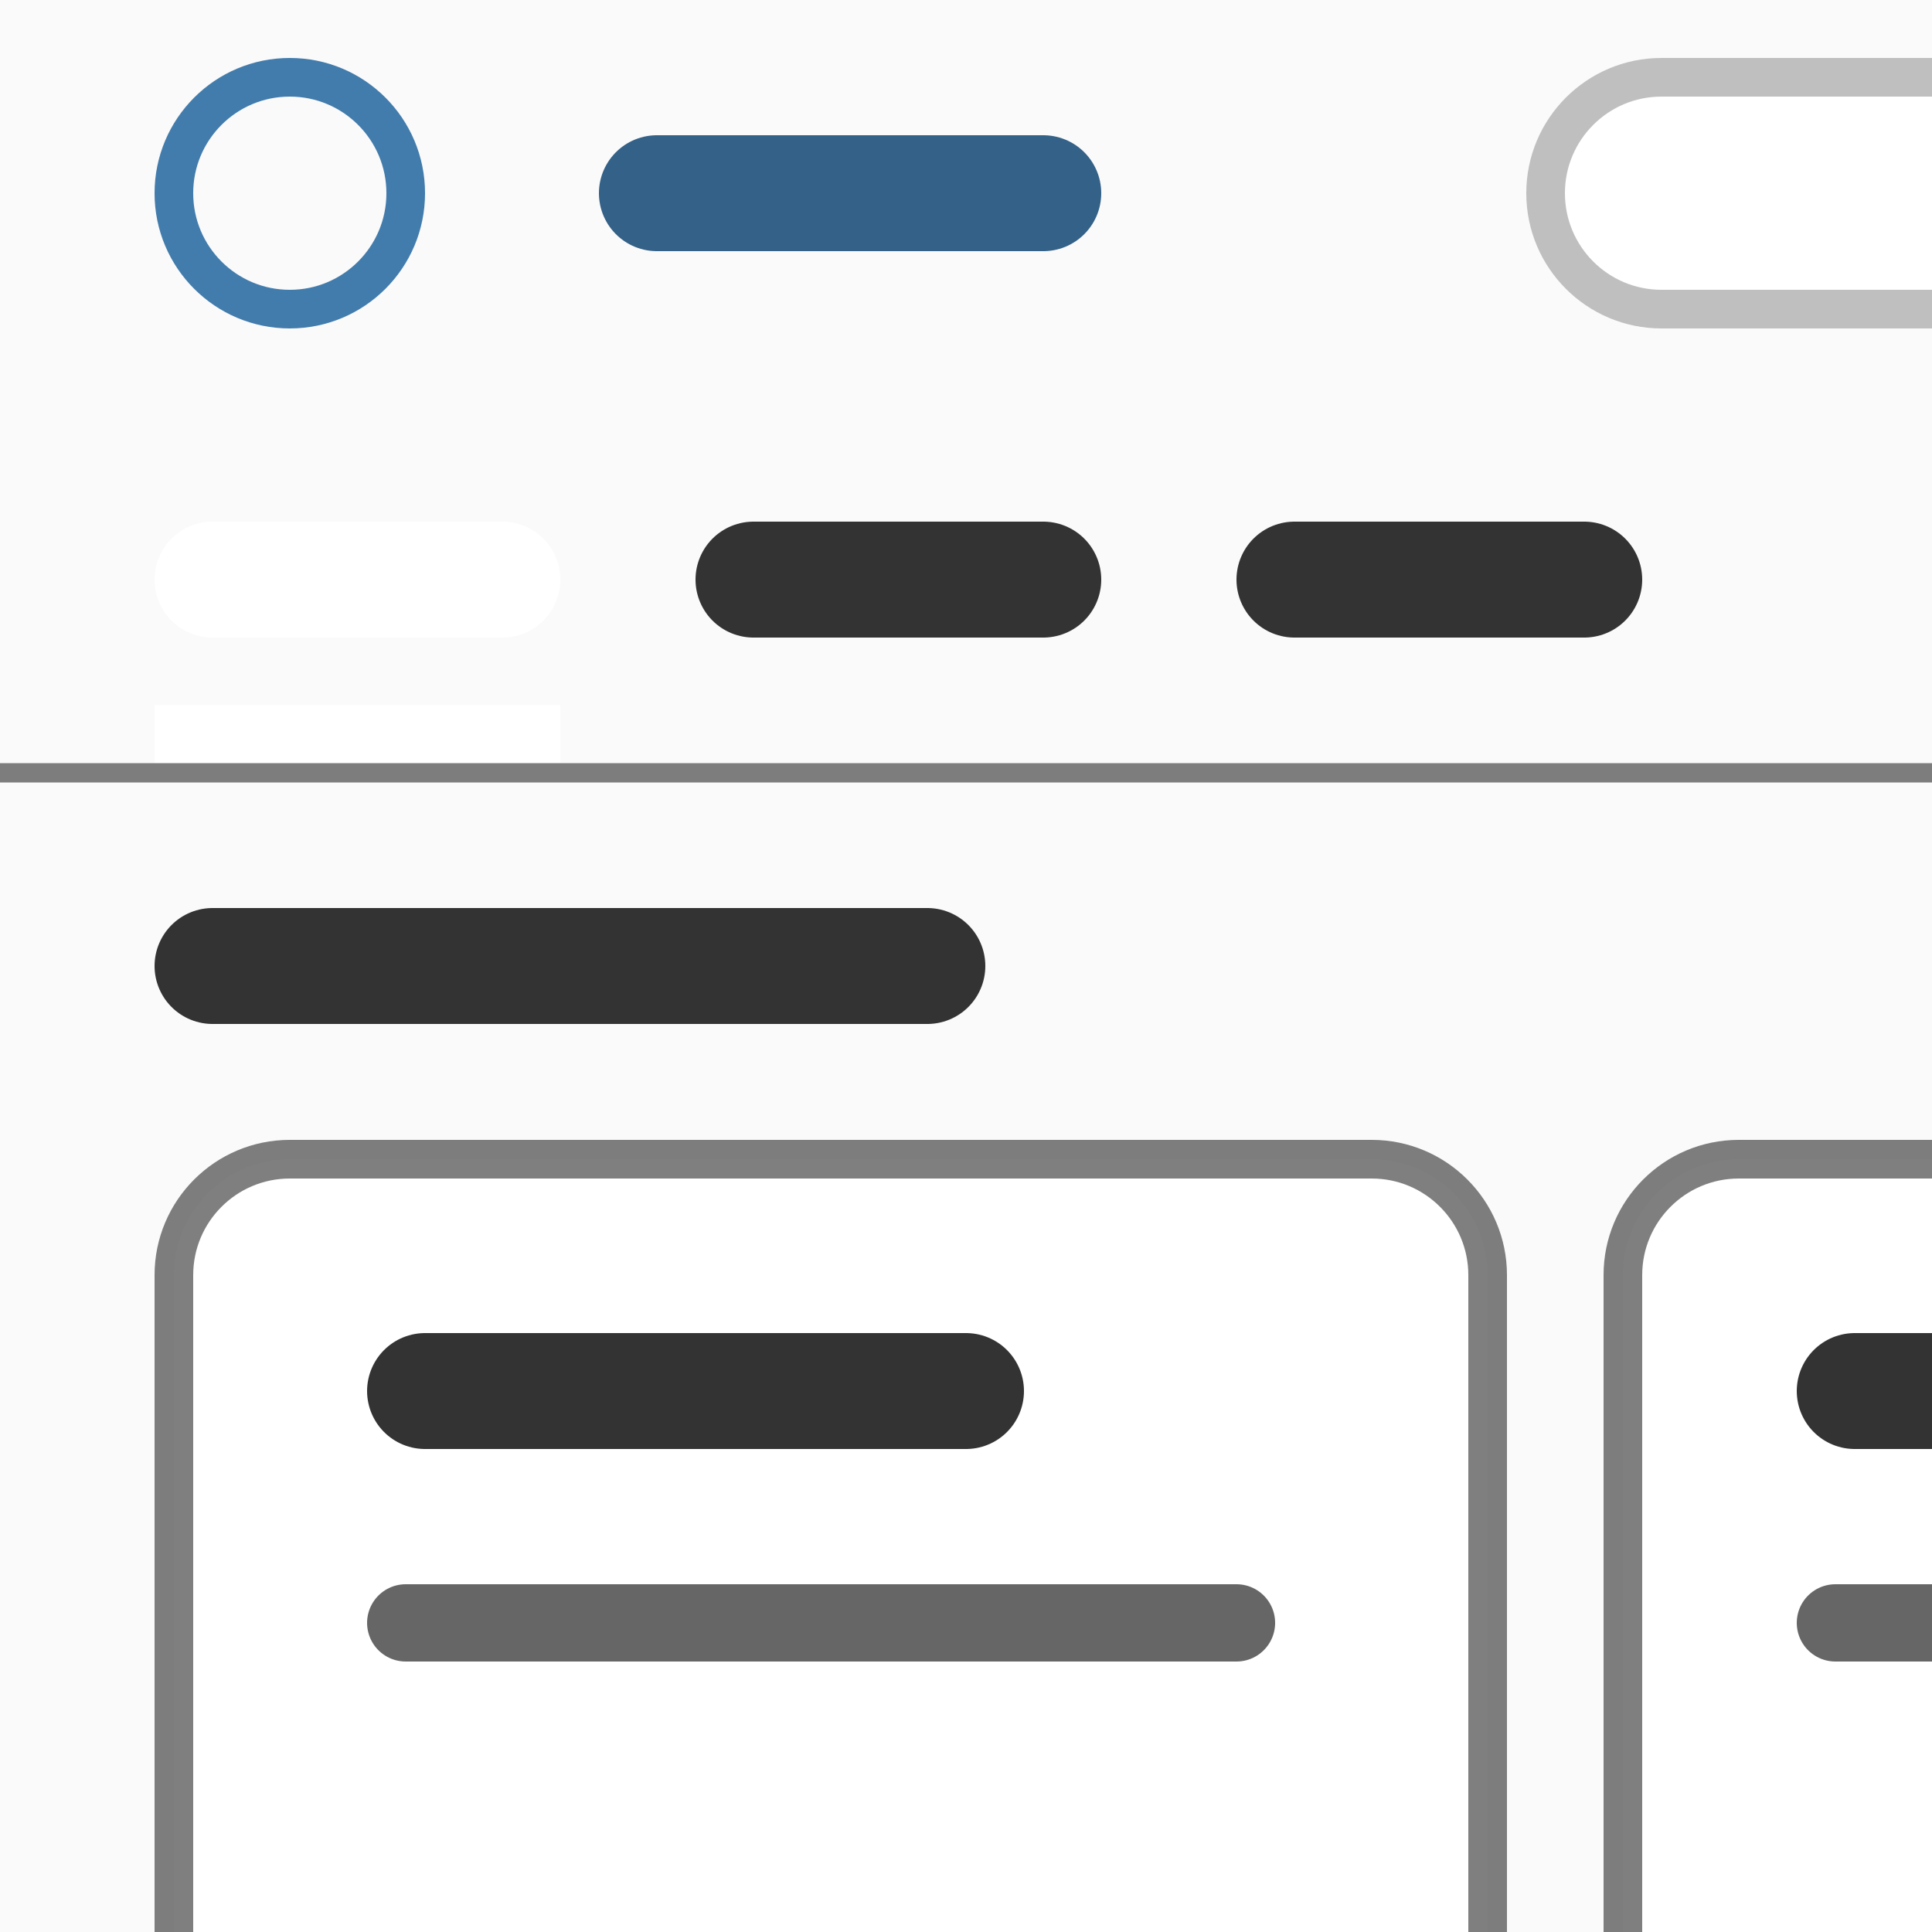
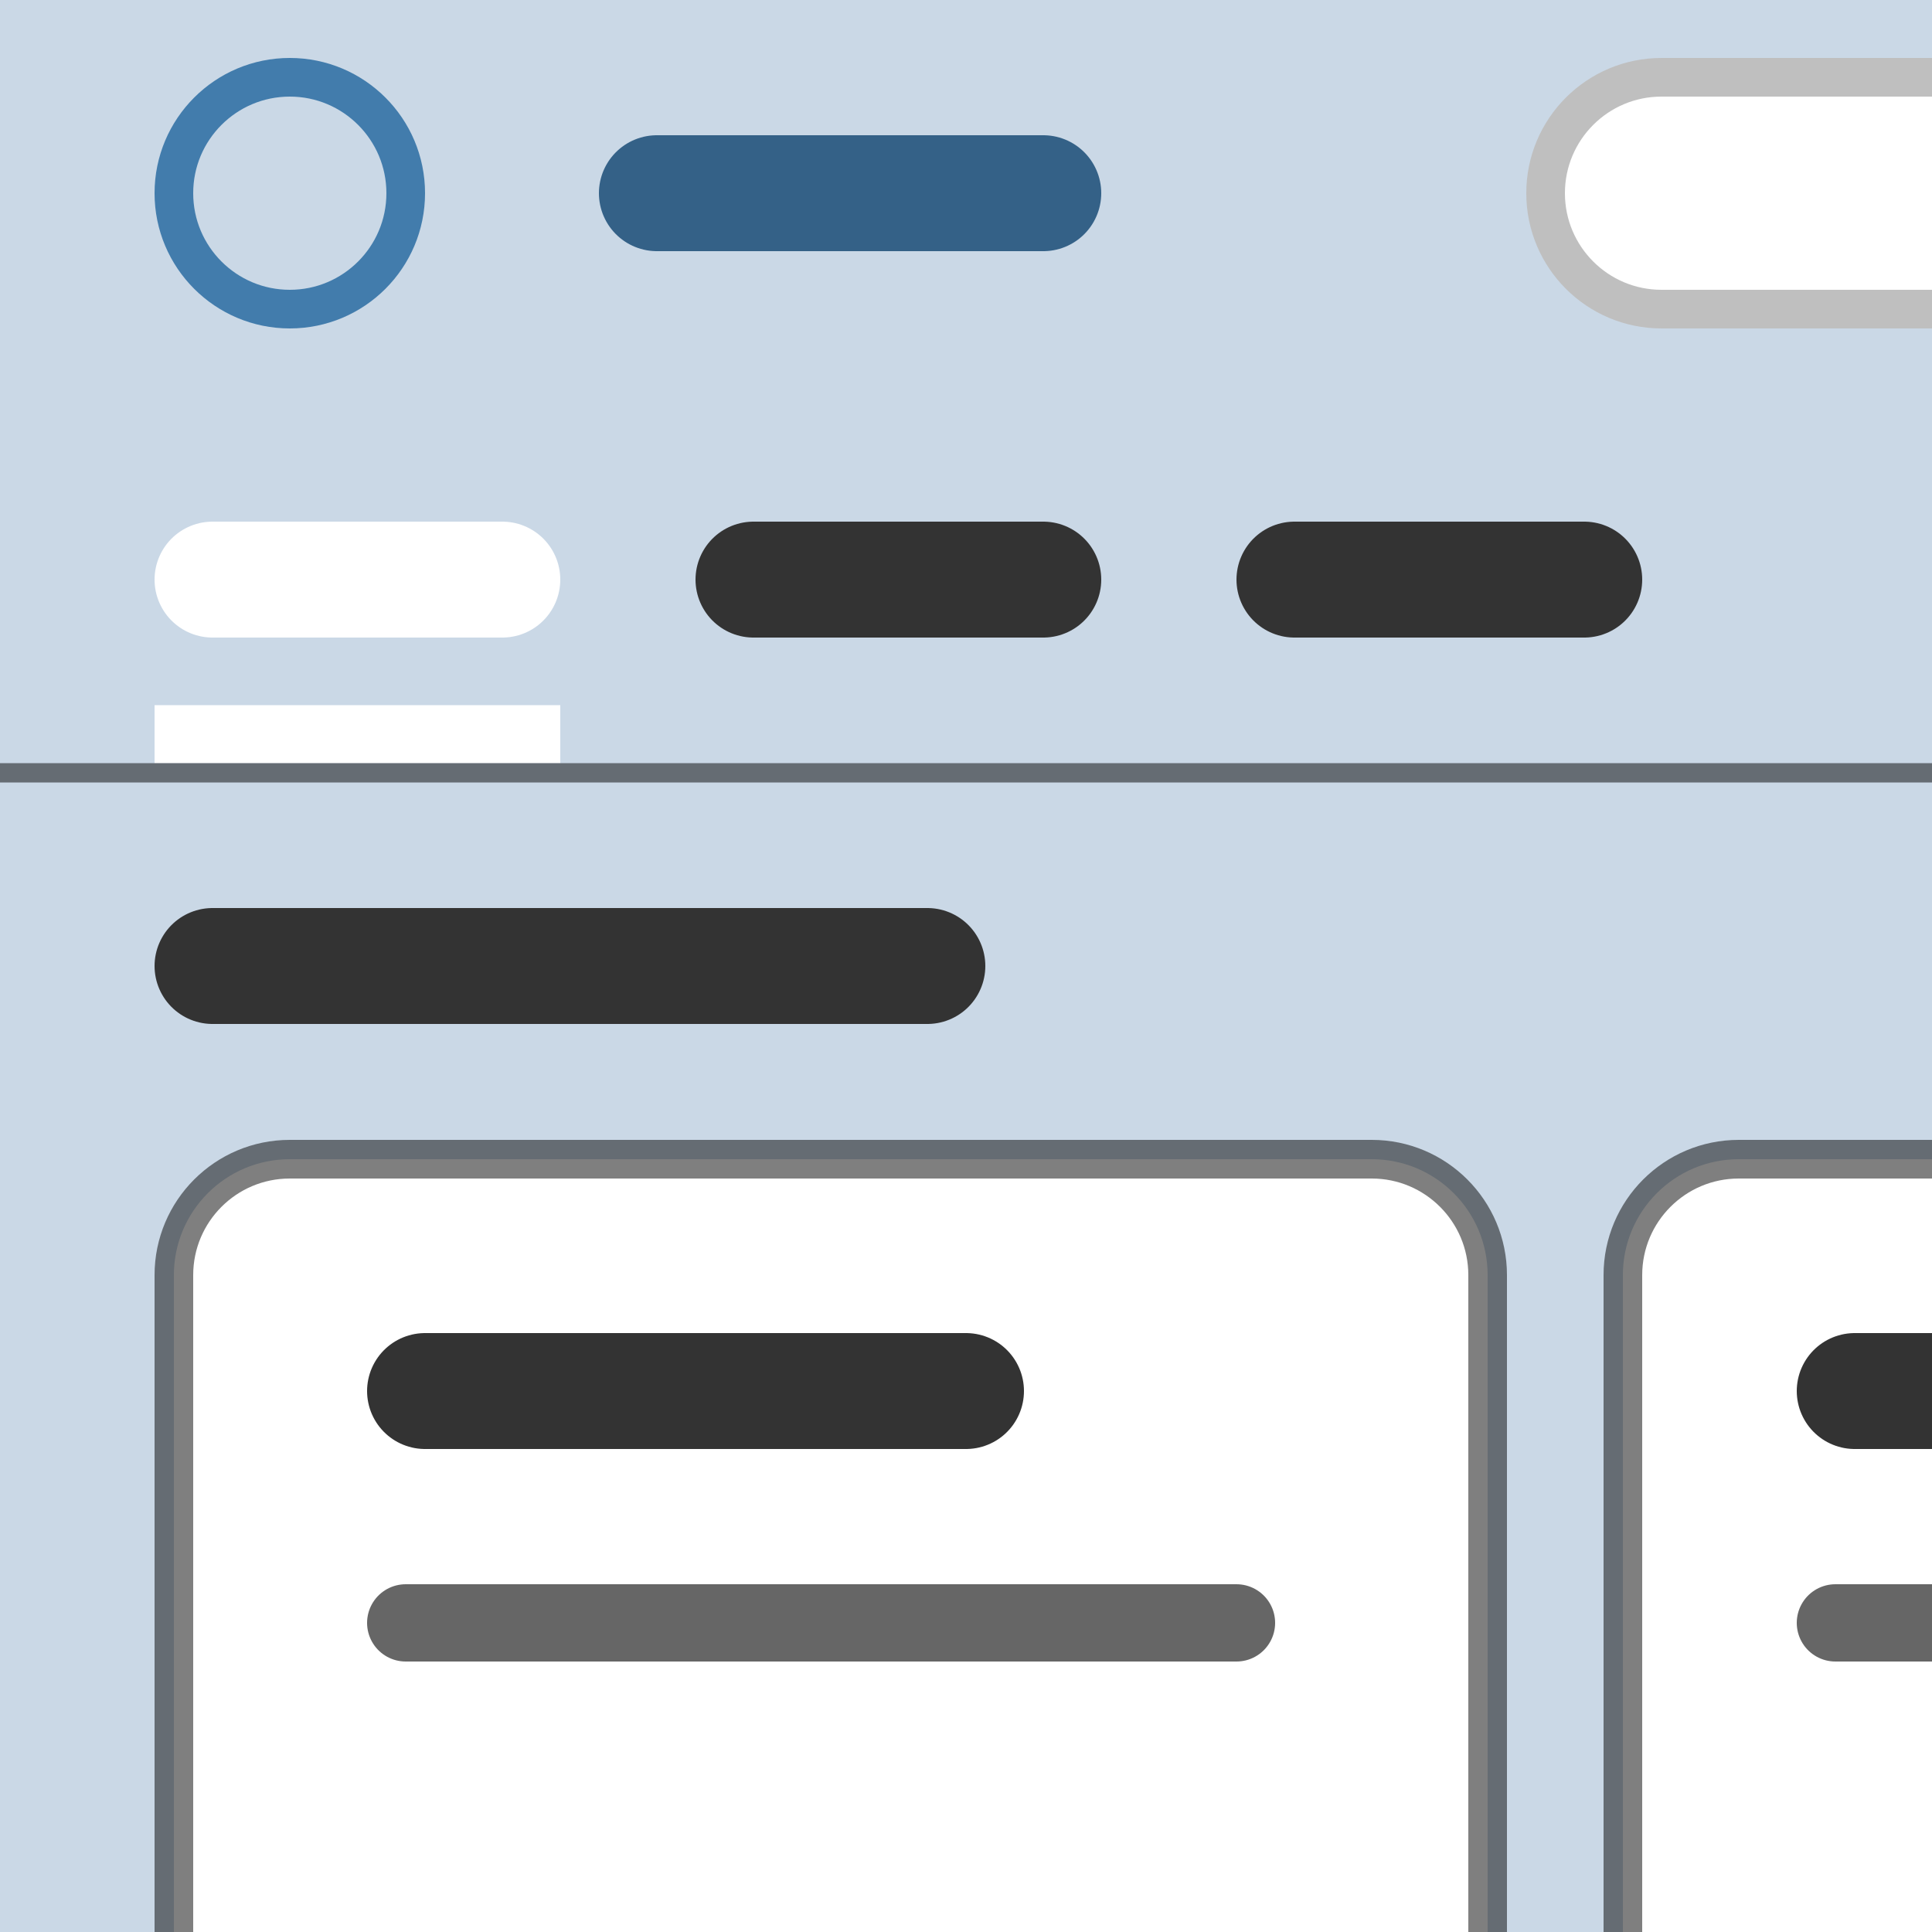
<svg xmlns="http://www.w3.org/2000/svg" width="50" height="50" viewBox="0 0 50 50">
-   <rect x="0" y="0" width="50" height="50" fill="#fafafa" />
+   <rect x="0" y="0" width="50" height="50" fill="#cad8e6" />
  <rect x="0" y="0" width="50" height="10" fill="transparent" />
  <circle cx="7.5" cy="5" r="3" stroke="#427cac" fill="transparent" />
  <line x1="17" y1="5" x2="27" y2="5" stroke-width="3" stroke-linecap="round" stroke="#346187" />
  <rect x="40" y="2" width="99999" height="6" rx="3" stroke="#bfbfbf" fill="#fff" />
  <rect x="0" y="10" width="50" height="10" fill="transparent" />
  <line x1="5.5" y1="15" x2="13" y2="15" stroke-width="3" stroke-linecap="round" stroke="#fff" />
  <line x1="4" y1="19" x2="14.5" y2="19" stroke-width="1.5" stroke-linecap="butt" stroke="#fff" />
  <line x1="19.5" y1="15" x2="27" y2="15" stroke-width="3" stroke-linecap="round" stroke="#333" />
  <line x1="33.5" y1="15" x2="41" y2="15" stroke-width="3" stroke-linecap="round" stroke="#333" />
  <line x1="0" y1="20" x2="50" y2="20" stroke-width=".5" stroke-linecap="round" stroke="rgba(0,0,0,0.5)" />
  <line x1="5.5" y1="25" x2="24" y2="25" stroke-width="3" stroke-linecap="round" stroke="#333" />
  <rect x="4.5" y="30" width="34" height="99999" rx="3" stroke="rgba(0,0,0,0.5)" fill="#fff" />
  <line x1="11" y1="36" x2="25" y2="36" stroke-width="3" stroke-linecap="round" stroke="#333" />
  <line x1="10.5" y1="42" x2="32" y2="42" stroke-width="2" stroke-linecap="round" stroke="#666" />
  <rect x="42" y="30" width="34" height="99999" rx="3" stroke="rgba(0,0,0,0.5)" fill="#fff" />
  <line x1="48" y1="36" x2="99999" y2="36" stroke-width="3" stroke-linecap="round" stroke="#333" />
  <line x1="47.5" y1="42" x2="99999" y2="42" stroke-width="2" stroke-linecap="round" stroke="#666" />
</svg>
